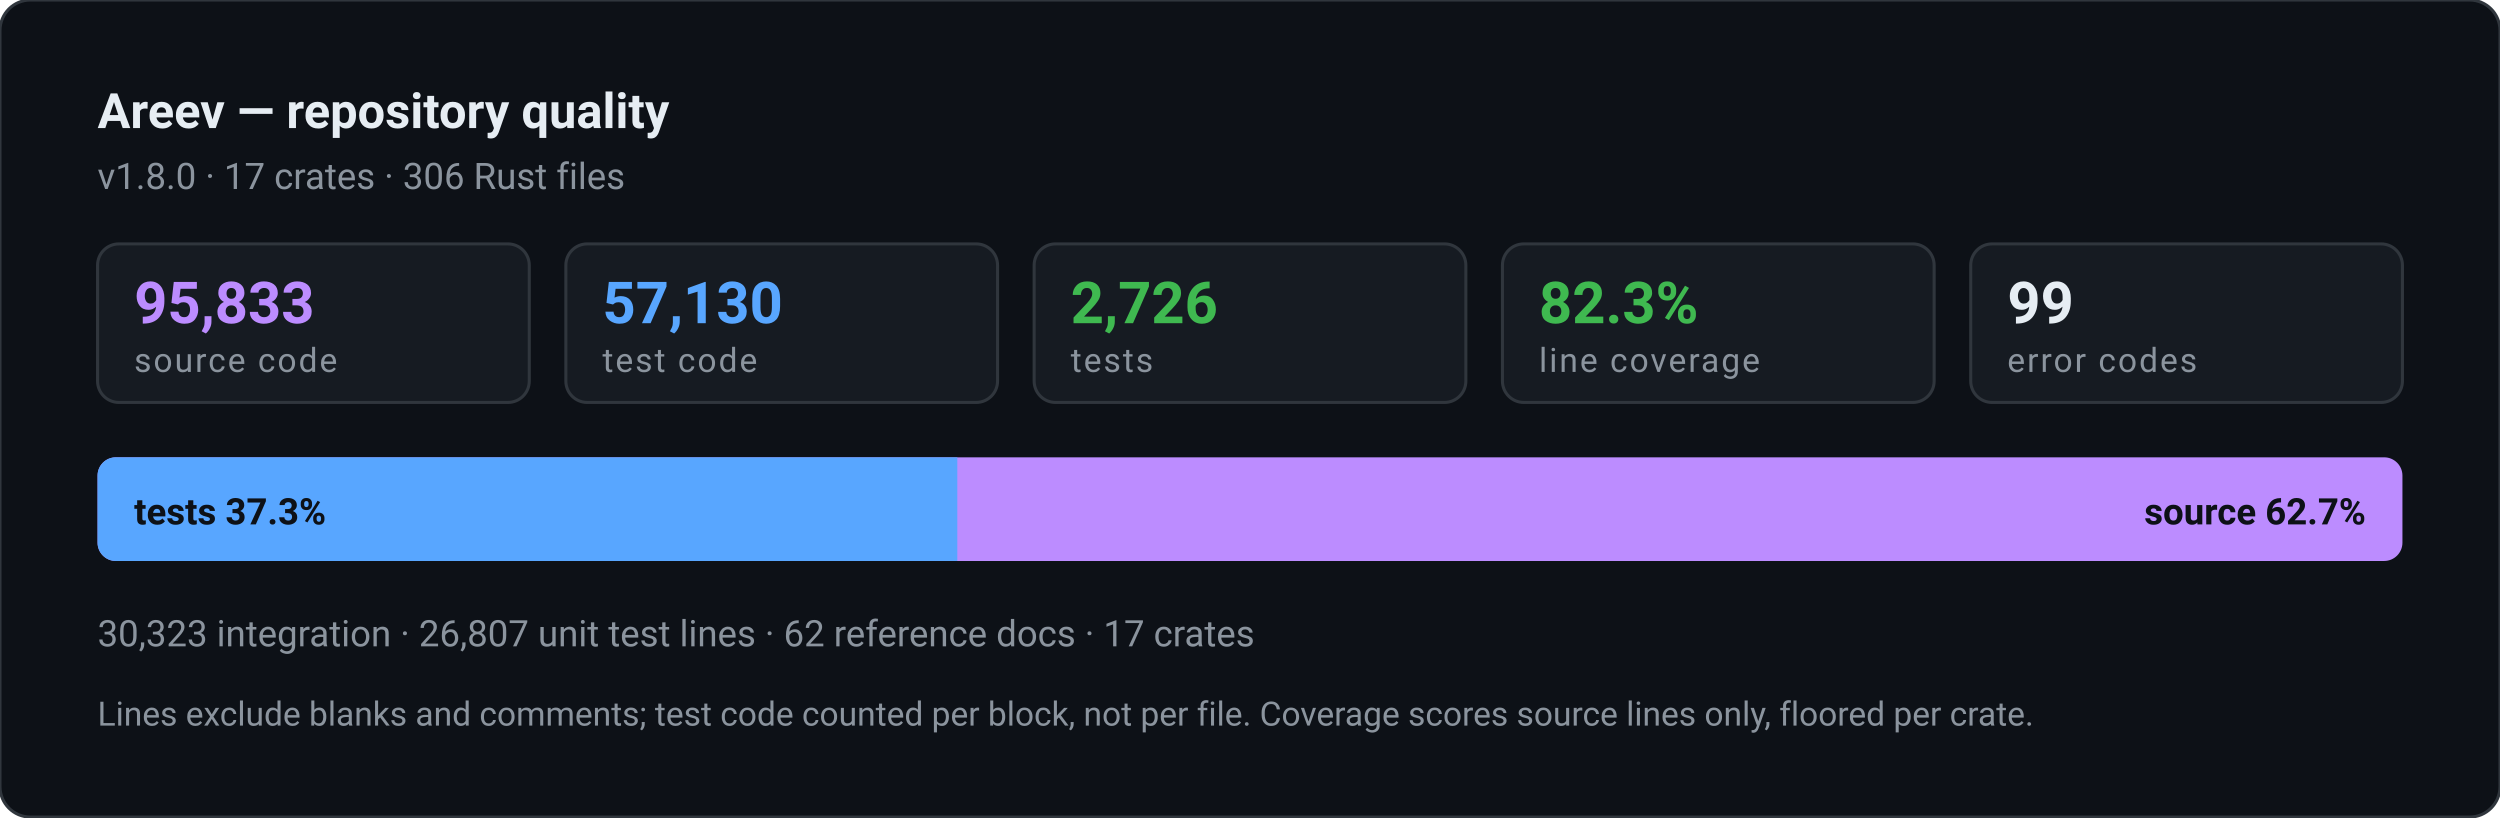
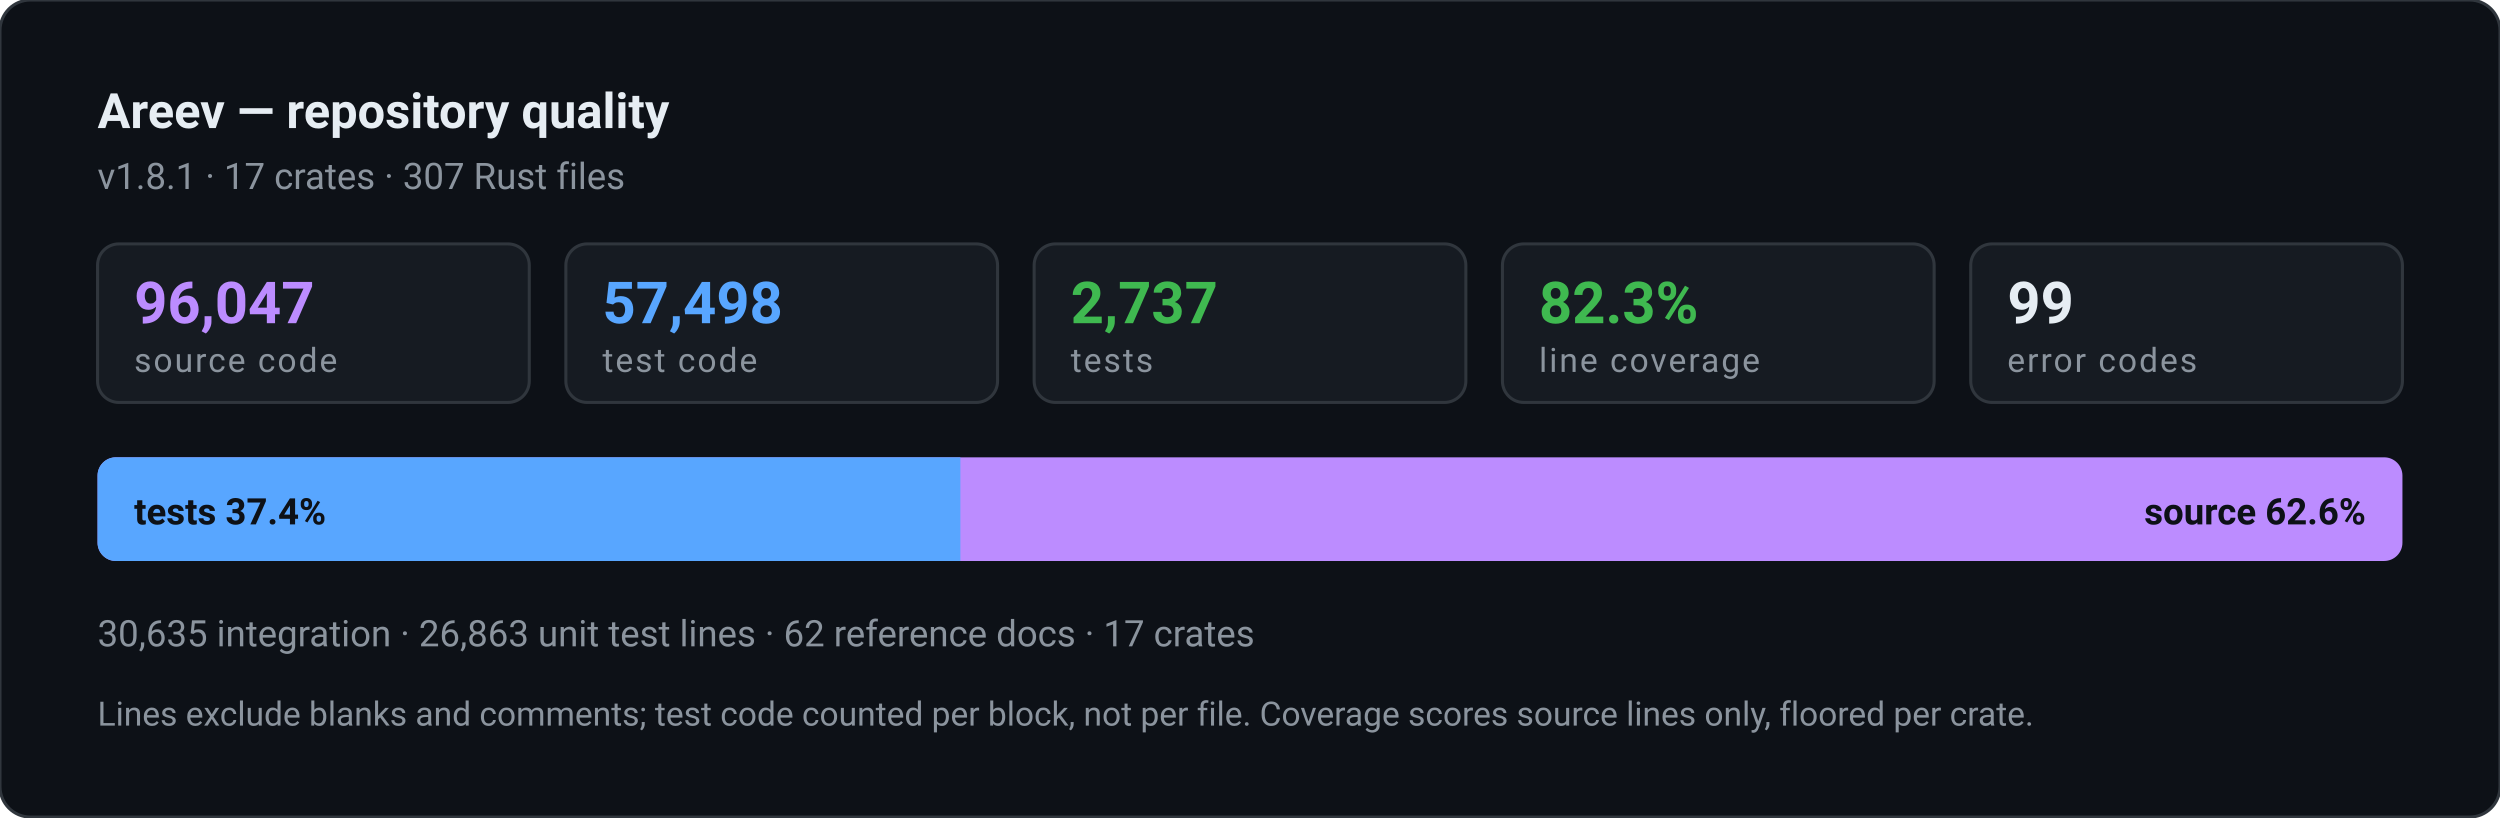
- <svg xmlns="http://www.w3.org/2000/svg" width="820" height="268" viewBox="0 0 820 268" role="img" aria-label="Areev repository quality: 57,130 lines of test code against 95,833 lines of source, 2,726 tests, 82.3% line coverage">
+ <svg xmlns="http://www.w3.org/2000/svg" width="820" height="268" viewBox="0 0 820 268" role="img" aria-label="Areev repository quality: 57,498 lines of test code against 96,047 lines of source, 2,737 tests, 82.3% line coverage">
  <style>text{font-family:ui-sans-serif,-apple-system,"Segoe UI",Roboto,Helvetica,Arial,sans-serif}.n{font-weight:700;font-variant-numeric:tabular-nums}.l{font-size:11px;letter-spacing:.06em;text-transform:uppercase}</style>
  <rect width="820" height="268" rx="10" fill="#0d1117" stroke="#30363d" />
  <text x="32" y="42" class="n" font-size="16" fill="#e6edf3">Areev — repository quality</text>
-   <text x="32" y="62" font-size="12" fill="#8b949e">v1.8.0 · 17 crates · 306 Rust files</text>
+   <text x="32" y="62" font-size="12" fill="#8b949e">v1.8.1 · 17 crates · 307 Rust files</text>
  <rect x="32.0" y="80" width="141.6" height="52" rx="7" fill="#161b22" stroke="#30363d" />
-   <text x="44.0" y="106" class="n" font-size="19" fill="#bc8cff">95,833</text>
+   <text x="44.0" y="106" class="n" font-size="19" fill="#bc8cff">96,047</text>
  <text x="44.0" y="122" class="l" fill="#8b949e">source code</text>
  <rect x="185.6" y="80" width="141.6" height="52" rx="7" fill="#161b22" stroke="#30363d" />
-   <text x="197.6" y="106" class="n" font-size="19" fill="#58a6ff">57,130</text>
+   <text x="197.6" y="106" class="n" font-size="19" fill="#58a6ff">57,498</text>
  <text x="197.6" y="122" class="l" fill="#8b949e">test code</text>
  <rect x="339.2" y="80" width="141.6" height="52" rx="7" fill="#161b22" stroke="#30363d" />
-   <text x="351.2" y="106" class="n" font-size="19" fill="#3fb950">2,726</text>
+   <text x="351.2" y="106" class="n" font-size="19" fill="#3fb950">2,737</text>
  <text x="351.2" y="122" class="l" fill="#8b949e">tests</text>
  <rect x="492.8" y="80" width="141.6" height="52" rx="7" fill="#161b22" stroke="#30363d" />
  <text x="504.8" y="106" class="n" font-size="19" fill="#3fb950">82.3%</text>
  <text x="504.8" y="122" class="l" fill="#8b949e">line coverage</text>
  <rect x="646.4" y="80" width="141.6" height="52" rx="7" fill="#161b22" stroke="#30363d" />
  <text x="658.4" y="106" class="n" font-size="19" fill="#e6edf3">99</text>
  <text x="658.4" y="122" class="l" fill="#8b949e">error codes</text>
  <rect x="32" y="150" width="756" height="34" rx="6" fill="#bc8cff" />
-   <path d="M32 156a6 6 0 0 1 6-6h276v34h-276a6 6 0 0 1-6-6z" fill="#58a6ff" />
-   <text x="44" y="172" class="n" font-size="12" fill="#0d1117">tests 37.3%</text>
-   <text x="776" y="172" class="n" font-size="12" fill="#0d1117" text-anchor="end">source 62.7%</text>
-   <text x="32" y="212" font-size="12" fill="#8b949e">30,323 integration · 26,807 unit test lines · 62 reference docs · 17 crates</text>
+   <path d="M32 156a6 6 0 0 1 6-6h277v34h-277a6 6 0 0 1-6-6z" fill="#58a6ff" />
+   <text x="44" y="172" class="n" font-size="12" fill="#0d1117">tests 37.4%</text>
+   <text x="776" y="172" class="n" font-size="12" fill="#0d1117" text-anchor="end">source 62.6%</text>
+   <text x="32" y="212" font-size="12" fill="#8b949e">30,635 integration · 26,863 unit test lines · 62 reference docs · 17 crates</text>
  <text x="32" y="238" font-size="11" fill="#8b949e">Lines exclude blanks and comments; test code counted per block, not per file. Coverage scores source lines only, floored per crate.</text>
</svg>
